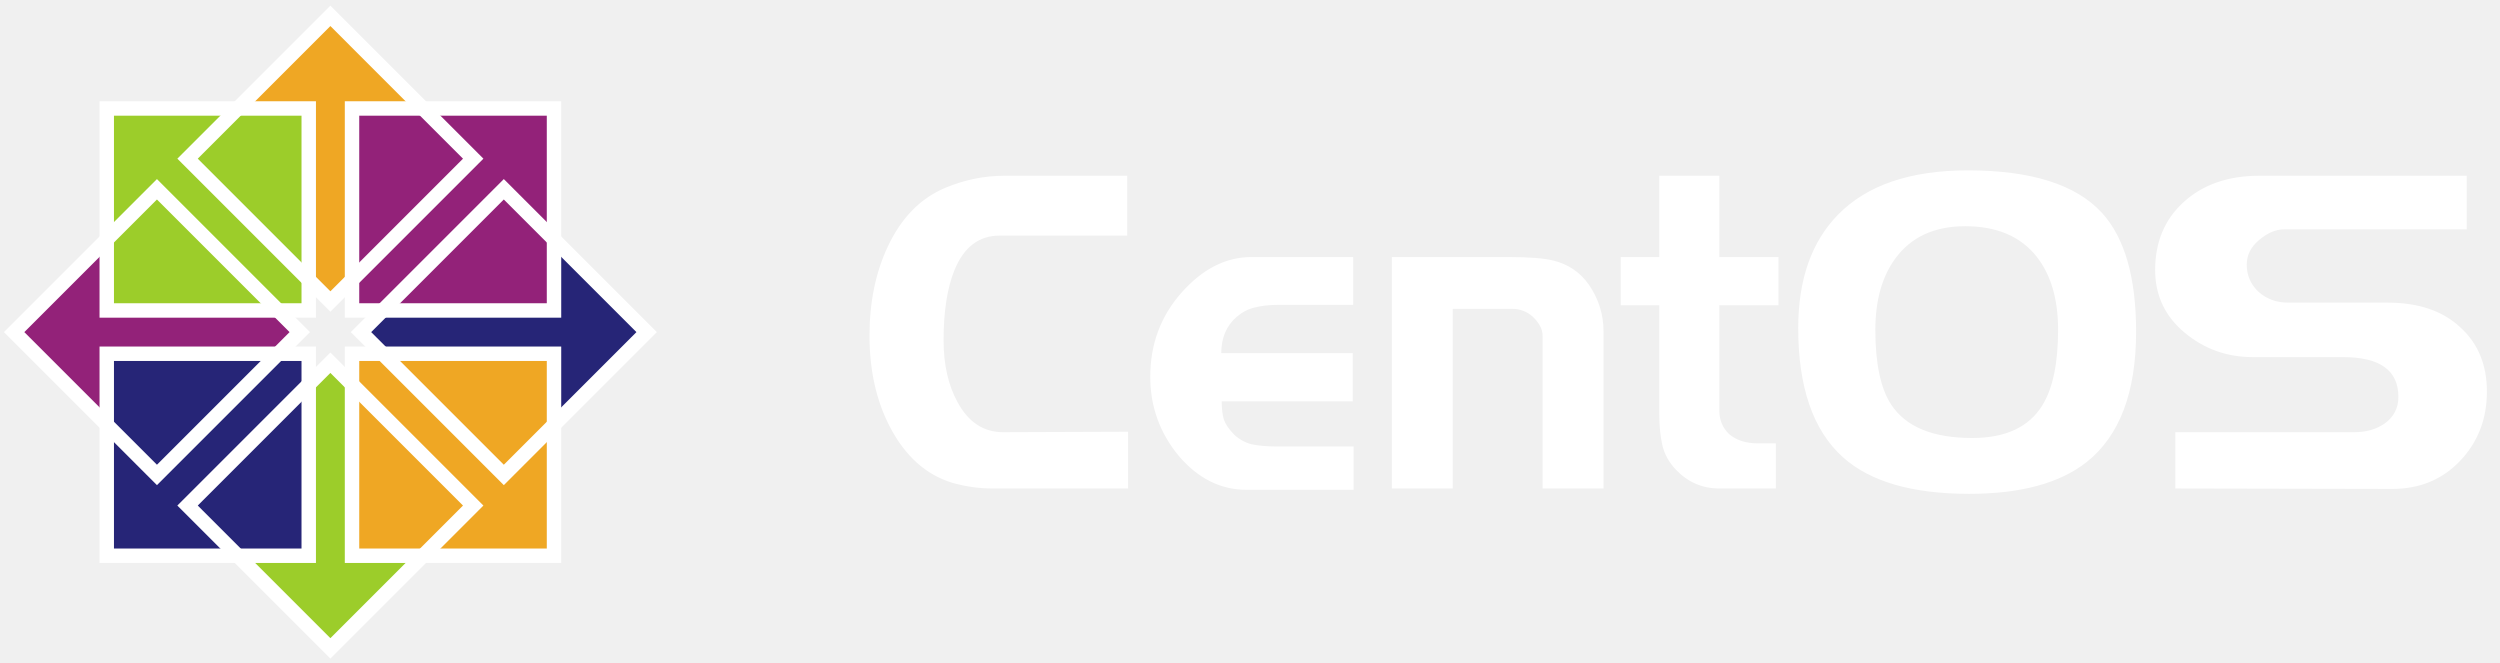
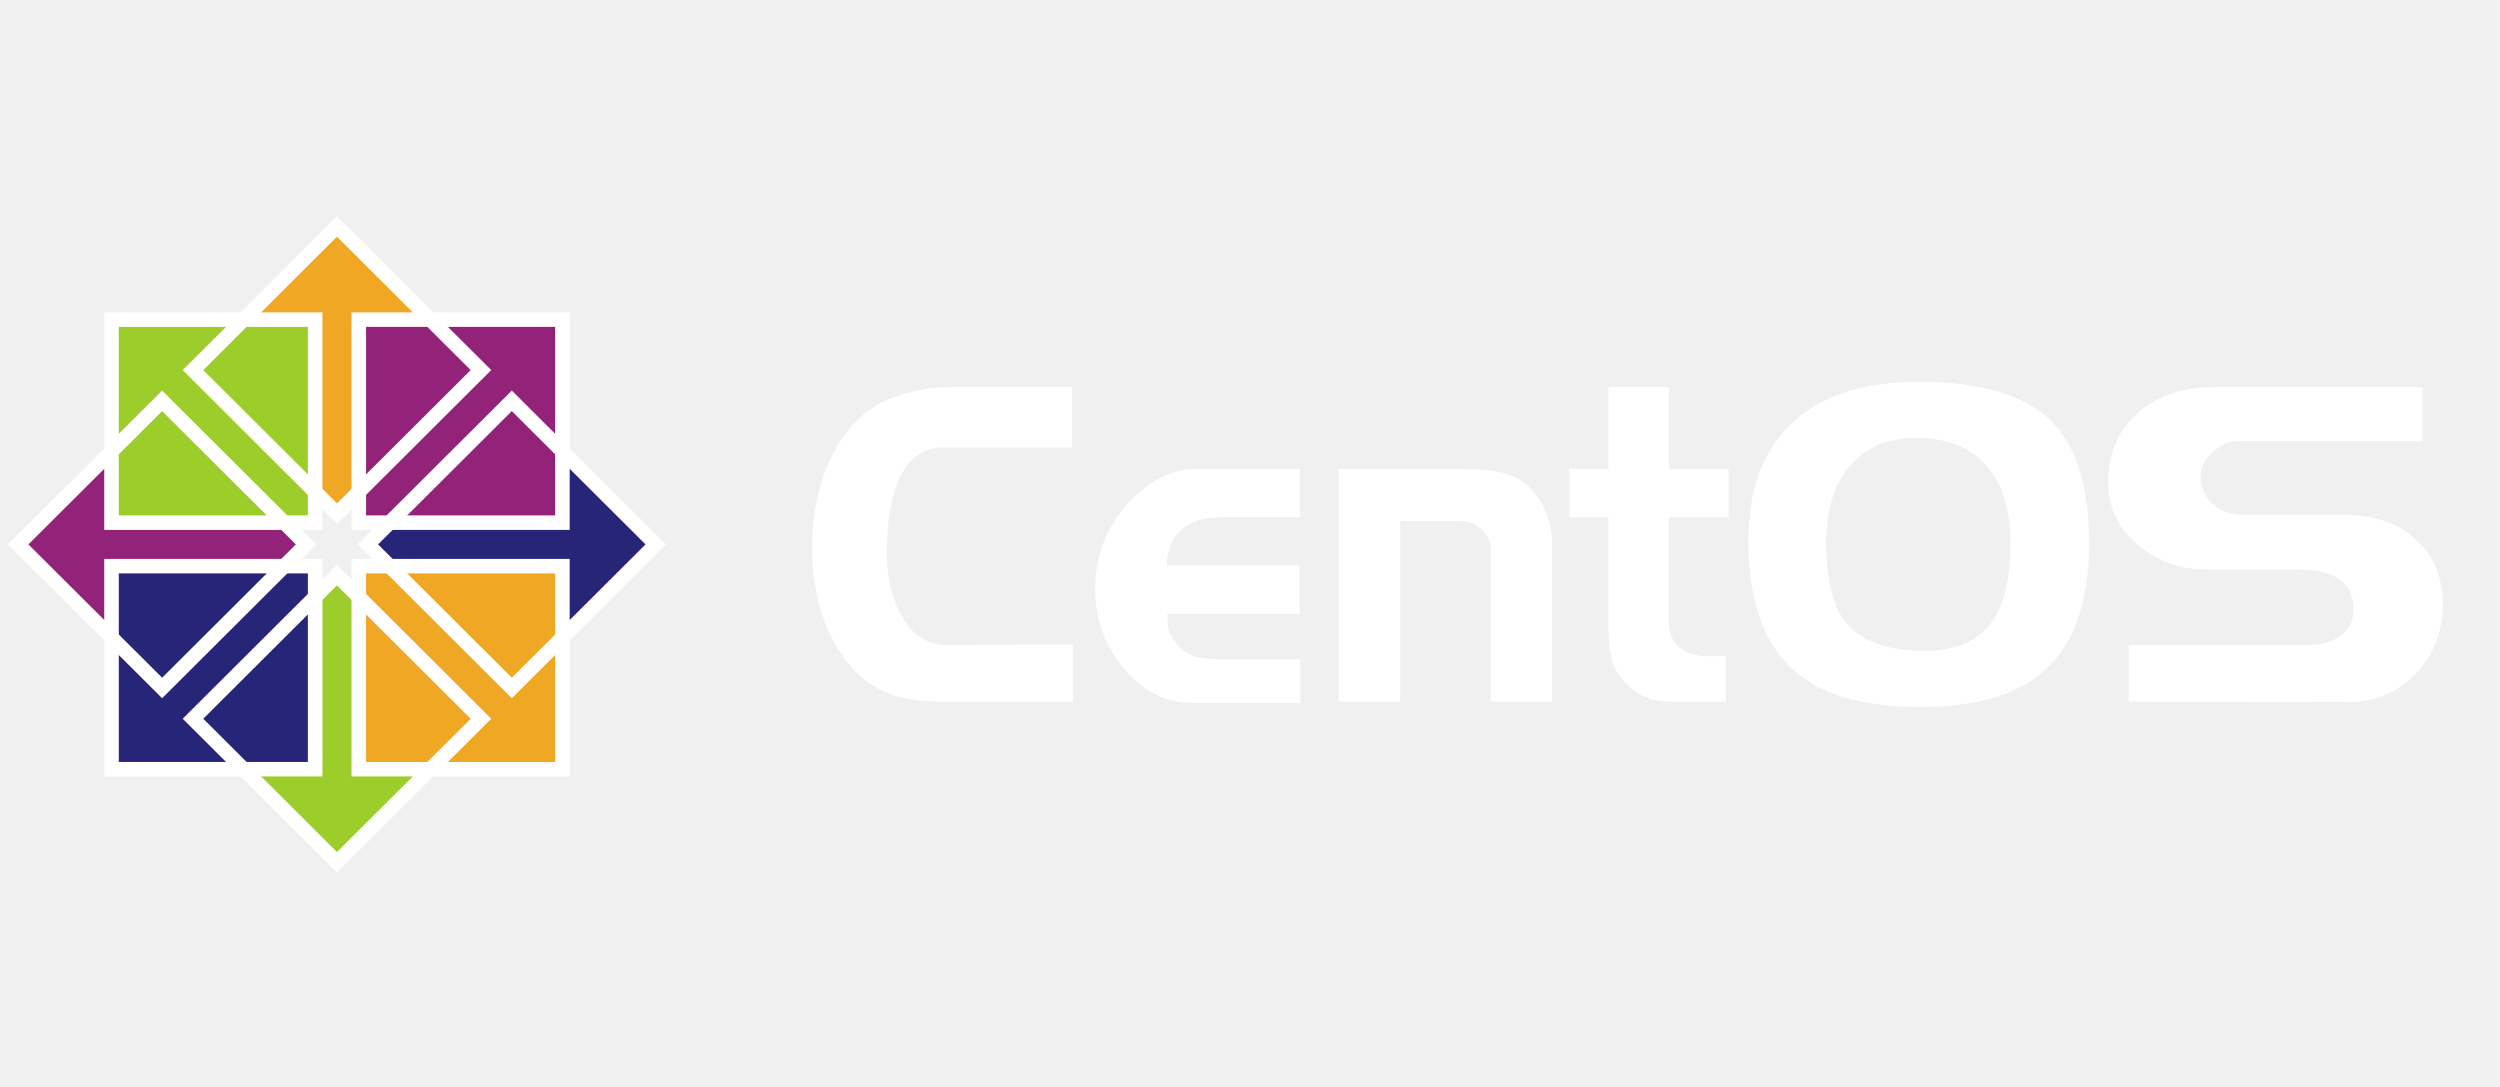
- <svg xmlns="http://www.w3.org/2000/svg" width="181.135" height="48" id="svg2897" version="1.0">
+ <svg xmlns="http://www.w3.org/2000/svg" width="407.48" height="177.165" id="svg2897" version="1.0">
  <defs id="defs2899">
    <clipPath clipPathUnits="userSpaceOnUse" id="clipPath4429">
      <g transform="matrix(0.9947658,0,0,1,1.786099,0)" id="g4431">
        <path style="fill:#efa724;fill-opacity:1;fill-rule:evenodd;stroke:none;stroke-width:30;stroke-linecap:round;stroke-linejoin:round;marker:none;marker-start:none;marker-mid:none;marker-end:none;stroke-miterlimit:4;stroke-dasharray:none;stroke-dashoffset:0;stroke-opacity:1;visibility:visible;display:inline;overflow:visible" d="M 322.541,2800.938 L 318.106,2806.667 L 313.671,2800.938 L 313.671,2757.795 L 294.732,2757.795 L 318.106,2732.258 L 341.238,2757.795 L 322.541,2757.795 L 322.541,2800.938 z" id="path4433" />
      </g>
    </clipPath>
  </defs>
-   <g id="layer1" transform="translate(919.754,-561.0411)">
-     <rect style="opacity:0;fill:#ffffff;fill-opacity:1;fill-rule:nonzero;stroke:none;stroke-width:1;stroke-linecap:round;stroke-linejoin:round;marker:none;marker-start:none;marker-mid:none;marker-end:none;stroke-miterlimit:4;stroke-dasharray:none;stroke-dashoffset:0;stroke-opacity:1;visibility:visible;display:inline;overflow:visible;enable-background:accumulate" id="CENTOSARTWORK" width="181.135" height="48" x="-919.754" y="561.041" />
-     <g id="g2867">
-       <path id="text5083" d="M -838.02,596.434 L -847.832,596.434 C -848.827,596.434 -849.811,596.293 -850.785,596.013 C -852.669,595.43 -854.161,594.092 -855.262,591.999 C -856.257,590.1 -856.755,587.888 -856.755,585.363 C -856.755,582.924 -856.31,580.766 -855.421,578.888 C -854.447,576.817 -853.061,575.403 -851.261,574.648 C -849.864,574.065 -848.435,573.774 -846.975,573.774 L -838.084,573.774 L -838.084,578.111 L -847.324,578.111 C -848.827,578.111 -849.917,578.942 -850.595,580.604 C -851.124,581.899 -851.388,583.593 -851.388,585.686 C -851.388,587.456 -851.05,588.956 -850.372,590.186 C -849.589,591.632 -848.488,592.355 -847.07,592.355 L -838.02,592.322 L -838.02,596.434 M -821.68,596.531 L -829.427,596.531 C -831.311,596.531 -832.952,595.711 -834.349,594.071 C -835.725,592.409 -836.413,590.499 -836.413,588.341 C -836.413,585.988 -835.662,583.96 -834.159,582.255 C -832.634,580.529 -830.941,579.665 -829.078,579.665 L -821.711,579.665 L -821.711,583.129 L -827.109,583.129 C -827.787,583.129 -828.369,583.194 -828.856,583.323 C -829.322,583.431 -829.755,583.658 -830.158,584.003 C -830.899,584.65 -831.269,585.524 -831.269,586.625 L -821.743,586.625 L -821.743,590.121 L -831.237,590.121 C -831.237,590.639 -831.184,591.082 -831.079,591.448 C -830.951,591.794 -830.708,592.15 -830.348,592.517 C -829.988,592.862 -829.565,593.099 -829.078,593.229 C -828.57,593.337 -827.956,593.391 -827.236,593.391 L -821.68,593.391 L -821.68,596.531 M -803.573,596.434 L -807.986,596.434 L -807.986,585.395 C -807.986,585.114 -808.05,584.866 -808.177,584.65 C -808.304,584.413 -808.484,584.186 -808.717,583.971 C -809.14,583.604 -809.627,583.42 -810.177,583.42 L -814.496,583.42 L -814.496,596.434 L -818.909,596.434 L -818.909,579.665 L -810.463,579.665 C -808.96,579.665 -807.87,579.752 -807.193,579.924 C -806.134,580.183 -805.287,580.755 -804.652,581.64 C -803.933,582.676 -803.573,583.809 -803.573,585.039 L -803.573,596.434 M -790.896,583.161 L -795.183,583.161 L -795.183,590.769 C -795.183,591.459 -794.95,592.031 -794.485,592.484 C -793.955,592.938 -793.257,593.164 -792.389,593.164 L -791.087,593.164 L -791.087,596.434 L -795.183,596.434 C -796.411,596.434 -797.459,595.98 -798.327,595.074 C -798.835,594.534 -799.163,593.941 -799.311,593.294 C -799.459,592.646 -799.533,591.88 -799.533,590.995 L -799.533,583.161 L -802.327,583.161 L -802.327,579.665 L -799.533,579.665 L -799.533,573.774 L -795.183,573.774 L -795.183,579.665 L -790.896,579.665 L -790.896,583.161 M -764.985,585.071 C -764.985,589.474 -766.181,592.625 -768.573,594.524 C -770.52,596.056 -773.357,596.822 -777.083,596.822 C -781.21,596.822 -784.259,595.937 -786.227,594.168 C -788.387,592.225 -789.466,589.107 -789.466,584.812 C -789.466,581.295 -788.503,578.554 -786.577,576.59 C -784.481,574.454 -781.348,573.385 -777.178,573.385 C -772.584,573.385 -769.346,574.41 -767.461,576.461 C -765.81,578.273 -764.985,581.144 -764.985,585.071 M -770.637,584.942 C -770.637,582.719 -771.155,580.949 -772.193,579.633 C -773.357,578.165 -775.082,577.432 -777.368,577.432 C -779.612,577.432 -781.306,578.219 -782.449,579.795 C -783.401,581.111 -783.878,582.827 -783.878,584.942 C -783.878,587.38 -783.497,589.182 -782.735,590.348 C -781.676,591.966 -779.718,592.776 -776.86,592.776 C -774.447,592.776 -772.754,591.988 -771.78,590.413 C -771.018,589.182 -770.637,587.359 -770.637,584.942 M -739.568,589.409 C -739.568,591.394 -740.214,593.067 -741.505,594.427 C -742.796,595.786 -744.437,596.466 -746.427,596.466 L -762.144,596.434 L -762.144,592.355 L -749.189,592.355 C -748.321,592.355 -747.591,592.15 -746.998,591.74 C -746.321,591.265 -745.982,590.618 -745.982,589.797 C -745.982,587.877 -747.316,586.916 -749.983,586.916 L -756.524,586.916 C -758.408,586.916 -760.059,586.323 -761.478,585.136 C -762.896,583.949 -763.605,582.438 -763.605,580.604 C -763.605,578.575 -762.917,576.935 -761.541,575.684 C -760.144,574.41 -758.313,573.774 -756.048,573.774 L -741.029,573.774 L -741.029,577.658 L -754.27,577.658 C -754.862,577.658 -755.466,577.917 -756.08,578.435 C -756.672,578.932 -756.969,579.525 -756.969,580.216 C -756.969,580.993 -756.683,581.651 -756.111,582.19 C -755.519,582.708 -754.81,582.967 -753.984,582.967 L -746.776,582.967 C -744.532,582.967 -742.775,583.561 -741.505,584.748 C -740.214,585.913 -739.568,587.467 -739.568,589.409" clip-path="none" style="font-size:72.672px;font-style:normal;font-variant:normal;font-weight:200;font-stretch:normal;text-align:start;line-height:125%;writing-mode:lr-tb;text-anchor:start;fill:#ffffff;fill-opacity:1;stroke:none;stroke-width:1;stroke-linecap:butt;stroke-linejoin:miter;stroke-miterlimit:4;stroke-dasharray:none;stroke-opacity:1;display:inline;font-family:Denmark;-inkscape-font-specification:Denmark Ultra-Light" />
-       <g transform="matrix(0.2950199,0,0,0.2950256,-889.0627,287.4028)" id="g3664">
-         <g transform="matrix(0,-1,1,0,-1934.52,1337.48)" id="g12802">
-           <g id="g12804" transform="translate(16.27951,-899.1672)">
-             <g transform="matrix(1.066666,0,0,1,-26.9356,-4.1328125e-5)" id="g12806">
-               <path style="fill:#932279;fill-opacity:1;fill-rule:evenodd;stroke:none;stroke-width:30;stroke-linecap:round;stroke-linejoin:round;marker:none;marker-start:none;marker-mid:none;marker-end:none;stroke-miterlimit:4;stroke-dasharray:none;stroke-dashoffset:0;stroke-opacity:1;visibility:visible;display:inline;overflow:visible" d="M 323.367,2798.161 L 317.96,2803.962 L 312.554,2798.161 L 312.554,2757.335 L 294.541,2757.335 L 317.96,2732.437 L 340.985,2757.335 L 323.367,2757.335 L 323.367,2798.161 z" id="path12808" />
-             </g>
-             <g clip-path="url(#clipPath4429)" id="g12812" transform="matrix(1.072279,0,0,1,-28.85079,-4.1328125e-5)" />
+   <g id="layer1" transform="translate(1088.49,-636.7458)">
+     <rect y="636.746" x="-1088.49" height="177.165" width="407.48" id="CENTOSARTWORK" style="fill:none;fill-opacity:0.137;stroke:none;stroke-width:1.002;stroke-linecap:round;stroke-linejoin:miter;stroke-miterlimit:4;stroke-dasharray:none;stroke-opacity:1" />
+     <path style="font-size:72.672px;font-style:normal;font-variant:normal;font-weight:200;font-stretch:normal;text-align:start;line-height:125%;writing-mode:lr-tb;text-anchor:start;fill:#ffffff;fill-opacity:1;stroke:none;stroke-width:1;stroke-linecap:butt;stroke-linejoin:miter;stroke-miterlimit:4;stroke-dasharray:none;stroke-opacity:1;display:inline;font-family:Denmark;-inkscape-font-specification:Denmark Ultra-Light" clip-path="none" d="M -913.623,751.099 L -935.874,751.099 C -938.131,751.099 -940.363,750.782 -942.571,750.147 C -946.844,748.83 -950.228,745.804 -952.725,741.07 C -954.981,736.776 -956.109,731.774 -956.109,726.065 C -956.109,720.551 -955.101,715.671 -953.085,711.425 C -950.877,706.741 -947.732,703.544 -943.651,701.836 C -940.483,700.519 -937.242,699.86 -933.93,699.86 L -913.767,699.86 L -913.767,709.668 L -934.722,709.668 C -938.131,709.668 -940.603,711.547 -942.139,715.305 C -943.339,718.233 -943.939,722.063 -943.939,726.797 C -943.939,730.798 -943.171,734.19 -941.635,736.971 C -939.859,740.241 -937.362,741.876 -934.146,741.876 L -913.623,741.802 L -913.623,751.099 M -876.564,751.318 L -894.135,751.318 C -898.408,751.318 -902.128,749.464 -905.297,745.755 C -908.417,741.998 -909.977,737.679 -909.977,732.799 C -909.977,727.48 -908.273,722.893 -904.865,719.038 C -901.408,715.134 -897.567,713.182 -893.343,713.182 L -876.636,713.182 L -876.636,721.014 L -888.878,721.014 C -890.414,721.014 -891.735,721.161 -892.839,721.453 C -893.895,721.697 -894.879,722.21 -895.791,722.991 C -897.471,724.455 -898.312,726.431 -898.312,728.92 L -876.708,728.92 L -876.708,736.825 L -898.239,736.825 C -898.24,737.996 -898.119,738.997 -897.879,739.826 C -897.591,740.607 -897.039,741.412 -896.223,742.242 C -895.407,743.022 -894.447,743.559 -893.343,743.852 C -892.191,744.096 -890.798,744.218 -889.166,744.218 L -876.564,744.218 L -876.564,751.318 M -835.5,751.099 L -845.509,751.099 L -845.509,726.138 C -845.51,725.504 -845.654,724.942 -845.942,724.454 C -846.23,723.918 -846.638,723.405 -847.166,722.917 C -848.126,722.088 -849.23,721.673 -850.478,721.673 L -860.272,721.673 L -860.272,751.099 L -870.281,751.099 L -870.281,713.182 L -851.126,713.182 C -847.718,713.182 -845.245,713.377 -843.709,713.768 C -841.309,714.353 -839.389,715.646 -837.948,717.647 C -836.316,719.989 -835.5,722.551 -835.5,725.333 L -835.5,751.099 M -806.752,721.087 L -816.473,721.087 L -816.473,738.289 C -816.473,739.851 -815.945,741.144 -814.889,742.168 C -813.689,743.193 -812.105,743.706 -810.136,743.706 L -807.184,743.706 L -807.184,751.099 L -816.473,751.099 C -819.258,751.099 -821.634,750.074 -823.602,748.024 C -824.755,746.804 -825.499,745.462 -825.835,743.998 C -826.171,742.534 -826.339,740.802 -826.339,738.801 L -826.339,721.087 L -832.676,721.087 L -832.676,713.182 L -826.339,713.182 L -826.339,699.86 L -816.473,699.86 L -816.473,713.182 L -806.752,713.182 L -806.752,721.087 M -747.987,725.406 C -747.988,735.361 -750.7,742.486 -756.125,746.78 C -760.541,750.245 -766.974,751.977 -775.424,751.977 C -784.785,751.977 -791.698,749.976 -796.163,745.975 C -801.06,741.583 -803.508,734.531 -803.508,724.82 C -803.508,716.866 -801.324,710.669 -796.955,706.228 C -792.202,701.397 -785.097,698.982 -775.64,698.982 C -765.222,698.982 -757.877,701.3 -753.604,705.935 C -749.86,710.034 -747.988,716.525 -747.987,725.406 M -760.805,725.113 C -760.805,720.087 -761.982,716.086 -764.334,713.109 C -766.974,709.79 -770.887,708.131 -776.072,708.131 C -781.161,708.131 -785.001,709.912 -787.593,713.475 C -789.754,716.452 -790.834,720.331 -790.834,725.113 C -790.834,730.628 -789.97,734.702 -788.242,737.337 C -785.841,740.997 -781.401,742.827 -774.92,742.827 C -769.447,742.827 -765.606,741.046 -763.398,737.484 C -761.67,734.702 -760.805,730.579 -760.805,725.113 M -690.346,735.215 C -690.346,739.704 -691.81,743.486 -694.739,746.56 C -697.667,749.635 -701.388,751.172 -705.9,751.172 L -741.546,751.099 L -741.546,741.876 L -712.165,741.876 C -710.197,741.876 -708.541,741.412 -707.197,740.485 C -705.66,739.411 -704.892,737.947 -704.892,736.093 C -704.892,731.75 -707.917,729.578 -713.966,729.578 L -728.8,729.578 C -733.073,729.578 -736.817,728.236 -740.034,725.552 C -743.25,722.869 -744.858,719.453 -744.858,715.305 C -744.858,710.718 -743.298,707.009 -740.178,704.179 C -737.009,701.3 -732.857,699.86 -727.72,699.86 L -693.659,699.86 L -693.659,708.644 L -723.687,708.644 C -725.031,708.644 -726.4,709.229 -727.792,710.4 C -729.136,711.523 -729.808,712.865 -729.808,714.426 C -729.808,716.183 -729.16,717.671 -727.864,718.891 C -726.52,720.063 -724.911,720.648 -723.039,720.648 L -706.693,720.648 C -701.604,720.648 -697.619,721.99 -694.739,724.674 C -691.81,727.309 -690.346,730.823 -690.346,735.215" id="text5083" />
+     <g id="g3664" transform="matrix(0.6690662,0,0,0.6671141,-1018.25,52.31587)">
+       <g id="g12802" transform="matrix(0,-1,1,0,-1934.52,1337.48)">
+         <g transform="translate(16.27951,-899.1672)" id="g12804">
+           <g id="g12806" transform="matrix(1.066666,0,0,1,-26.9356,-4.1328125e-5)">
+             <path id="path12808" d="M 323.367,2798.161 L 317.96,2803.962 L 312.554,2798.161 L 312.554,2757.335 L 294.541,2757.335 L 317.96,2732.437 L 340.985,2757.335 L 323.367,2757.335 L 323.367,2798.161 z" style="fill:#932279;fill-opacity:1;fill-rule:evenodd;stroke:none;stroke-width:30;stroke-linecap:round;stroke-linejoin:round;marker:none;marker-start:none;marker-mid:none;marker-end:none;stroke-miterlimit:4;stroke-dasharray:none;stroke-dashoffset:0;stroke-opacity:1;visibility:visible;display:inline;overflow:visible" />
          </g>
+           <g transform="matrix(1.072279,0,0,1,-28.85079,-4.1328125e-5)" id="g12812" clip-path="url(#clipPath4429)" />
        </g>
-         <g id="g12768" transform="translate(-351.3067,-902.5582)">
-           <g transform="translate(16.27951,-899.1672)" id="g12770">
-             <g id="g12772" transform="matrix(1.066666,0,0,1,-26.9356,-4.1328125e-5)">
-               <path id="path12774" d="M 323.367,2798.161 L 317.96,2803.962 L 312.554,2798.161 L 312.554,2757.335 L 294.541,2757.335 L 317.96,2732.437 L 340.985,2757.335 L 323.367,2757.335 L 323.367,2798.161 z" style="fill:#efa724;fill-opacity:1;fill-rule:evenodd;stroke:none;stroke-width:30;stroke-linecap:round;stroke-linejoin:round;marker:none;marker-start:none;marker-mid:none;marker-end:none;stroke-miterlimit:4;stroke-dasharray:none;stroke-dashoffset:0;stroke-opacity:1;visibility:visible;display:inline;overflow:visible" />
-             </g>
-             <g transform="matrix(1.072279,0,0,1,-28.85079,-4.1328125e-5)" id="g12778" clip-path="url(#clipPath4429)" />
+       </g>
+       <g transform="translate(-351.3067,-902.5582)" id="g12768">
+         <g id="g12770" transform="translate(16.27951,-899.1672)">
+           <g transform="matrix(1.066666,0,0,1,-26.9356,-4.1328125e-5)" id="g12772">
+             <path style="fill:#efa724;fill-opacity:1;fill-rule:evenodd;stroke:none;stroke-width:30;stroke-linecap:round;stroke-linejoin:round;marker:none;marker-start:none;marker-mid:none;marker-end:none;stroke-miterlimit:4;stroke-dasharray:none;stroke-dashoffset:0;stroke-opacity:1;visibility:visible;display:inline;overflow:visible" d="M 323.367,2798.161 L 317.96,2803.962 L 312.554,2798.161 L 312.554,2757.335 L 294.541,2757.335 L 317.96,2732.437 L 340.985,2757.335 L 323.367,2757.335 L 323.367,2798.161 z" id="path12774" />
          </g>
+           <g clip-path="url(#clipPath4429)" id="g12778" transform="matrix(1.072279,0,0,1,-28.85079,-4.1328125e-5)" />
        </g>
-         <g transform="matrix(0,1,-1,0,2787.899,696.9345)" id="g12780">
-           <g id="g12782" transform="matrix(1.066666,0,0,1,-26.9356,-4.1328125e-5)">
-             <path id="path12784" d="M 323.367,2798.161 L 317.96,2803.962 L 312.554,2798.161 L 312.554,2757.335 L 294.541,2757.335 L 317.96,2732.437 L 340.985,2757.335 L 323.367,2757.335 L 323.367,2798.161 z" style="fill:#262577;fill-opacity:1;fill-rule:evenodd;stroke:none;stroke-width:30;stroke-linecap:round;stroke-linejoin:round;marker:none;marker-start:none;marker-mid:none;marker-end:none;stroke-miterlimit:4;stroke-dasharray:none;stroke-dashoffset:0;stroke-opacity:1;visibility:visible;display:inline;overflow:visible" />
+       </g>
+       <g id="g12780" transform="matrix(0,1,-1,0,2787.899,696.9345)">
+         <g transform="matrix(1.066666,0,0,1,-26.9356,-4.1328125e-5)" id="g12782">
+           <path style="fill:#262577;fill-opacity:1;fill-rule:evenodd;stroke:none;stroke-width:30;stroke-linecap:round;stroke-linejoin:round;marker:none;marker-start:none;marker-mid:none;marker-end:none;stroke-miterlimit:4;stroke-dasharray:none;stroke-dashoffset:0;stroke-opacity:1;visibility:visible;display:inline;overflow:visible" d="M 323.367,2798.161 L 317.96,2803.962 L 312.554,2798.161 L 312.554,2757.335 L 294.541,2757.335 L 317.96,2732.437 L 340.985,2757.335 L 323.367,2757.335 L 323.367,2798.161 z" id="path12784" />
+         </g>
+         <g clip-path="url(#clipPath4429)" id="g12788" transform="matrix(1.072279,0,0,1,-28.85079,-4.1328125e-5)" />
+       </g>
+       <g transform="matrix(-1,0,0,-1,305.5186,2920.694)" id="g12790">
+         <g id="g12792" transform="translate(16.27951,-899.1672)">
+           <g transform="matrix(1.066666,0,0,1,-26.9356,-4.1328125e-5)" id="g12794">
+             <path style="fill:#9ccd2a;fill-opacity:1;fill-rule:evenodd;stroke:none;stroke-width:30;stroke-linecap:round;stroke-linejoin:round;marker:none;marker-start:none;marker-mid:none;marker-end:none;stroke-miterlimit:4;stroke-dasharray:none;stroke-dashoffset:0;stroke-opacity:1;visibility:visible;display:inline;overflow:visible" d="M 323.367,2798.161 L 317.96,2803.962 L 312.554,2798.161 L 312.554,2757.335 L 294.541,2757.335 L 317.96,2732.437 L 340.985,2757.335 L 323.367,2757.335 L 323.367,2798.161 z" id="path12796" />
          </g>
-           <g transform="matrix(1.072279,0,0,1,-28.85079,-4.1328125e-5)" id="g12788" clip-path="url(#clipPath4429)" />
+           <g clip-path="url(#clipPath4429)" id="g12800" transform="matrix(1.072279,0,0,1,-28.85079,-4.1328125e-5)" />
        </g>
-         <g id="g12790" transform="matrix(-1,0,0,-1,305.5186,2920.694)">
-           <g transform="translate(16.27951,-899.1672)" id="g12792">
-             <g id="g12794" transform="matrix(1.066666,0,0,1,-26.9356,-4.1328125e-5)">
-               <path id="path12796" d="M 323.367,2798.161 L 317.96,2803.962 L 312.554,2798.161 L 312.554,2757.335 L 294.541,2757.335 L 317.96,2732.437 L 340.985,2757.335 L 323.367,2757.335 L 323.367,2798.161 z" style="fill:#9ccd2a;fill-opacity:1;fill-rule:evenodd;stroke:none;stroke-width:30;stroke-linecap:round;stroke-linejoin:round;marker:none;marker-start:none;marker-mid:none;marker-end:none;stroke-miterlimit:4;stroke-dasharray:none;stroke-dashoffset:0;stroke-opacity:1;visibility:visible;display:inline;overflow:visible" />
-             </g>
-             <g transform="matrix(1.072279,0,0,1,-28.85079,-4.1328125e-5)" id="g12800" clip-path="url(#clipPath4429)" />
-           </g>
-         </g>
-         <g id="g12742" transform="translate(-749.7998,-1331.643)">
-           <rect y="2285.789" x="671.984" height="49.606" width="49.606" id="rect12744" style="fill:#9ccd2a;fill-opacity:1;stroke:#ffffff;stroke-width:3.543;stroke-linecap:butt;stroke-linejoin:miter;stroke-miterlimit:4;stroke-dasharray:none;stroke-dashoffset:0;stroke-opacity:1" />
-           <rect style="fill:#932279;fill-opacity:1;stroke:#ffffff;stroke-width:3.543;stroke-linecap:butt;stroke-linejoin:miter;stroke-miterlimit:4;stroke-dasharray:none;stroke-dashoffset:0;stroke-opacity:1" id="rect12746" width="49.606" height="49.606" x="732.221" y="2285.789" />
-           <rect y="2346.026" x="732.221" height="49.606" width="49.606" id="rect12748" style="fill:#efa724;fill-opacity:1;stroke:#ffffff;stroke-width:3.543;stroke-linecap:butt;stroke-linejoin:miter;stroke-miterlimit:4;stroke-dasharray:none;stroke-dashoffset:0;stroke-opacity:1" />
-           <rect style="fill:#262577;fill-opacity:1;stroke:#ffffff;stroke-width:3.543;stroke-linecap:butt;stroke-linejoin:miter;stroke-miterlimit:4;stroke-dasharray:none;stroke-dashoffset:0;stroke-opacity:1" id="rect12750" width="49.606" height="49.606" x="671.984" y="2346.026" />
-         </g>
-         <rect transform="matrix(0.7071068,-0.7071068,0.7071068,0.7071068,0,0)" style="fill:none;fill-opacity:1;stroke:#ffffff;stroke-width:3.543;stroke-linecap:butt;stroke-linejoin:miter;stroke-miterlimit:4;stroke-dasharray:none;stroke-dashoffset:0;stroke-opacity:1" id="rect12760" width="49.606" height="49.606" x="-784.629" y="642.409" />
-         <rect transform="matrix(0.7071068,-0.7071068,0.7071068,0.7071068,0,0)" y="642.409" x="-724.392" height="49.606" width="49.606" id="rect12762" style="fill:none;fill-opacity:1;stroke:#ffffff;stroke-width:3.543;stroke-linecap:butt;stroke-linejoin:miter;stroke-miterlimit:4;stroke-dasharray:none;stroke-dashoffset:0;stroke-opacity:1" />
-         <rect transform="matrix(0.7071068,-0.7071068,0.7071068,0.7071068,0,0)" style="fill:none;fill-opacity:1;stroke:#ffffff;stroke-width:3.543;stroke-linecap:butt;stroke-linejoin:miter;stroke-miterlimit:4;stroke-dasharray:none;stroke-dashoffset:0;stroke-opacity:1" id="rect12764" width="49.606" height="49.606" x="-724.392" y="702.645" />
-         <rect transform="matrix(0.7071068,-0.7071068,0.7071068,0.7071068,0,0)" y="702.645" x="-784.629" height="49.606" width="49.606" id="rect12766" style="fill:none;fill-opacity:1;stroke:#ffffff;stroke-width:3.543;stroke-linecap:butt;stroke-linejoin:miter;stroke-miterlimit:4;stroke-dasharray:none;stroke-dashoffset:0;stroke-opacity:1" />
      </g>
+       <g transform="translate(-749.7998,-1331.643)" id="g12742">
+         <rect style="fill:#9ccd2a;fill-opacity:1;stroke:#ffffff;stroke-width:3.543;stroke-linecap:butt;stroke-linejoin:miter;stroke-miterlimit:4;stroke-dasharray:none;stroke-dashoffset:0;stroke-opacity:1" id="rect12744" width="49.606" height="49.606" x="671.984" y="2285.789" />
+         <rect y="2285.789" x="732.221" height="49.606" width="49.606" id="rect12746" style="fill:#932279;fill-opacity:1;stroke:#ffffff;stroke-width:3.543;stroke-linecap:butt;stroke-linejoin:miter;stroke-miterlimit:4;stroke-dasharray:none;stroke-dashoffset:0;stroke-opacity:1" />
+         <rect style="fill:#efa724;fill-opacity:1;stroke:#ffffff;stroke-width:3.543;stroke-linecap:butt;stroke-linejoin:miter;stroke-miterlimit:4;stroke-dasharray:none;stroke-dashoffset:0;stroke-opacity:1" id="rect12748" width="49.606" height="49.606" x="732.221" y="2346.026" />
+         <rect y="2346.026" x="671.984" height="49.606" width="49.606" id="rect12750" style="fill:#262577;fill-opacity:1;stroke:#ffffff;stroke-width:3.543;stroke-linecap:butt;stroke-linejoin:miter;stroke-miterlimit:4;stroke-dasharray:none;stroke-dashoffset:0;stroke-opacity:1" />
+       </g>
+       <rect y="642.409" x="-784.629" height="49.606" width="49.606" id="rect12760" style="fill:none;fill-opacity:1;stroke:#ffffff;stroke-width:3.543;stroke-linecap:butt;stroke-linejoin:miter;stroke-miterlimit:4;stroke-dasharray:none;stroke-dashoffset:0;stroke-opacity:1" transform="matrix(0.7071068,-0.7071068,0.7071068,0.7071068,0,0)" />
+       <rect style="fill:none;fill-opacity:1;stroke:#ffffff;stroke-width:3.543;stroke-linecap:butt;stroke-linejoin:miter;stroke-miterlimit:4;stroke-dasharray:none;stroke-dashoffset:0;stroke-opacity:1" id="rect12762" width="49.606" height="49.606" x="-724.392" y="642.409" transform="matrix(0.7071068,-0.7071068,0.7071068,0.7071068,0,0)" />
+       <rect y="702.645" x="-724.392" height="49.606" width="49.606" id="rect12764" style="fill:none;fill-opacity:1;stroke:#ffffff;stroke-width:3.543;stroke-linecap:butt;stroke-linejoin:miter;stroke-miterlimit:4;stroke-dasharray:none;stroke-dashoffset:0;stroke-opacity:1" transform="matrix(0.7071068,-0.7071068,0.7071068,0.7071068,0,0)" />
+       <rect style="fill:none;fill-opacity:1;stroke:#ffffff;stroke-width:3.543;stroke-linecap:butt;stroke-linejoin:miter;stroke-miterlimit:4;stroke-dasharray:none;stroke-dashoffset:0;stroke-opacity:1" id="rect12766" width="49.606" height="49.606" x="-784.629" y="702.645" transform="matrix(0.7071068,-0.7071068,0.7071068,0.7071068,0,0)" />
    </g>
  </g>
</svg>
